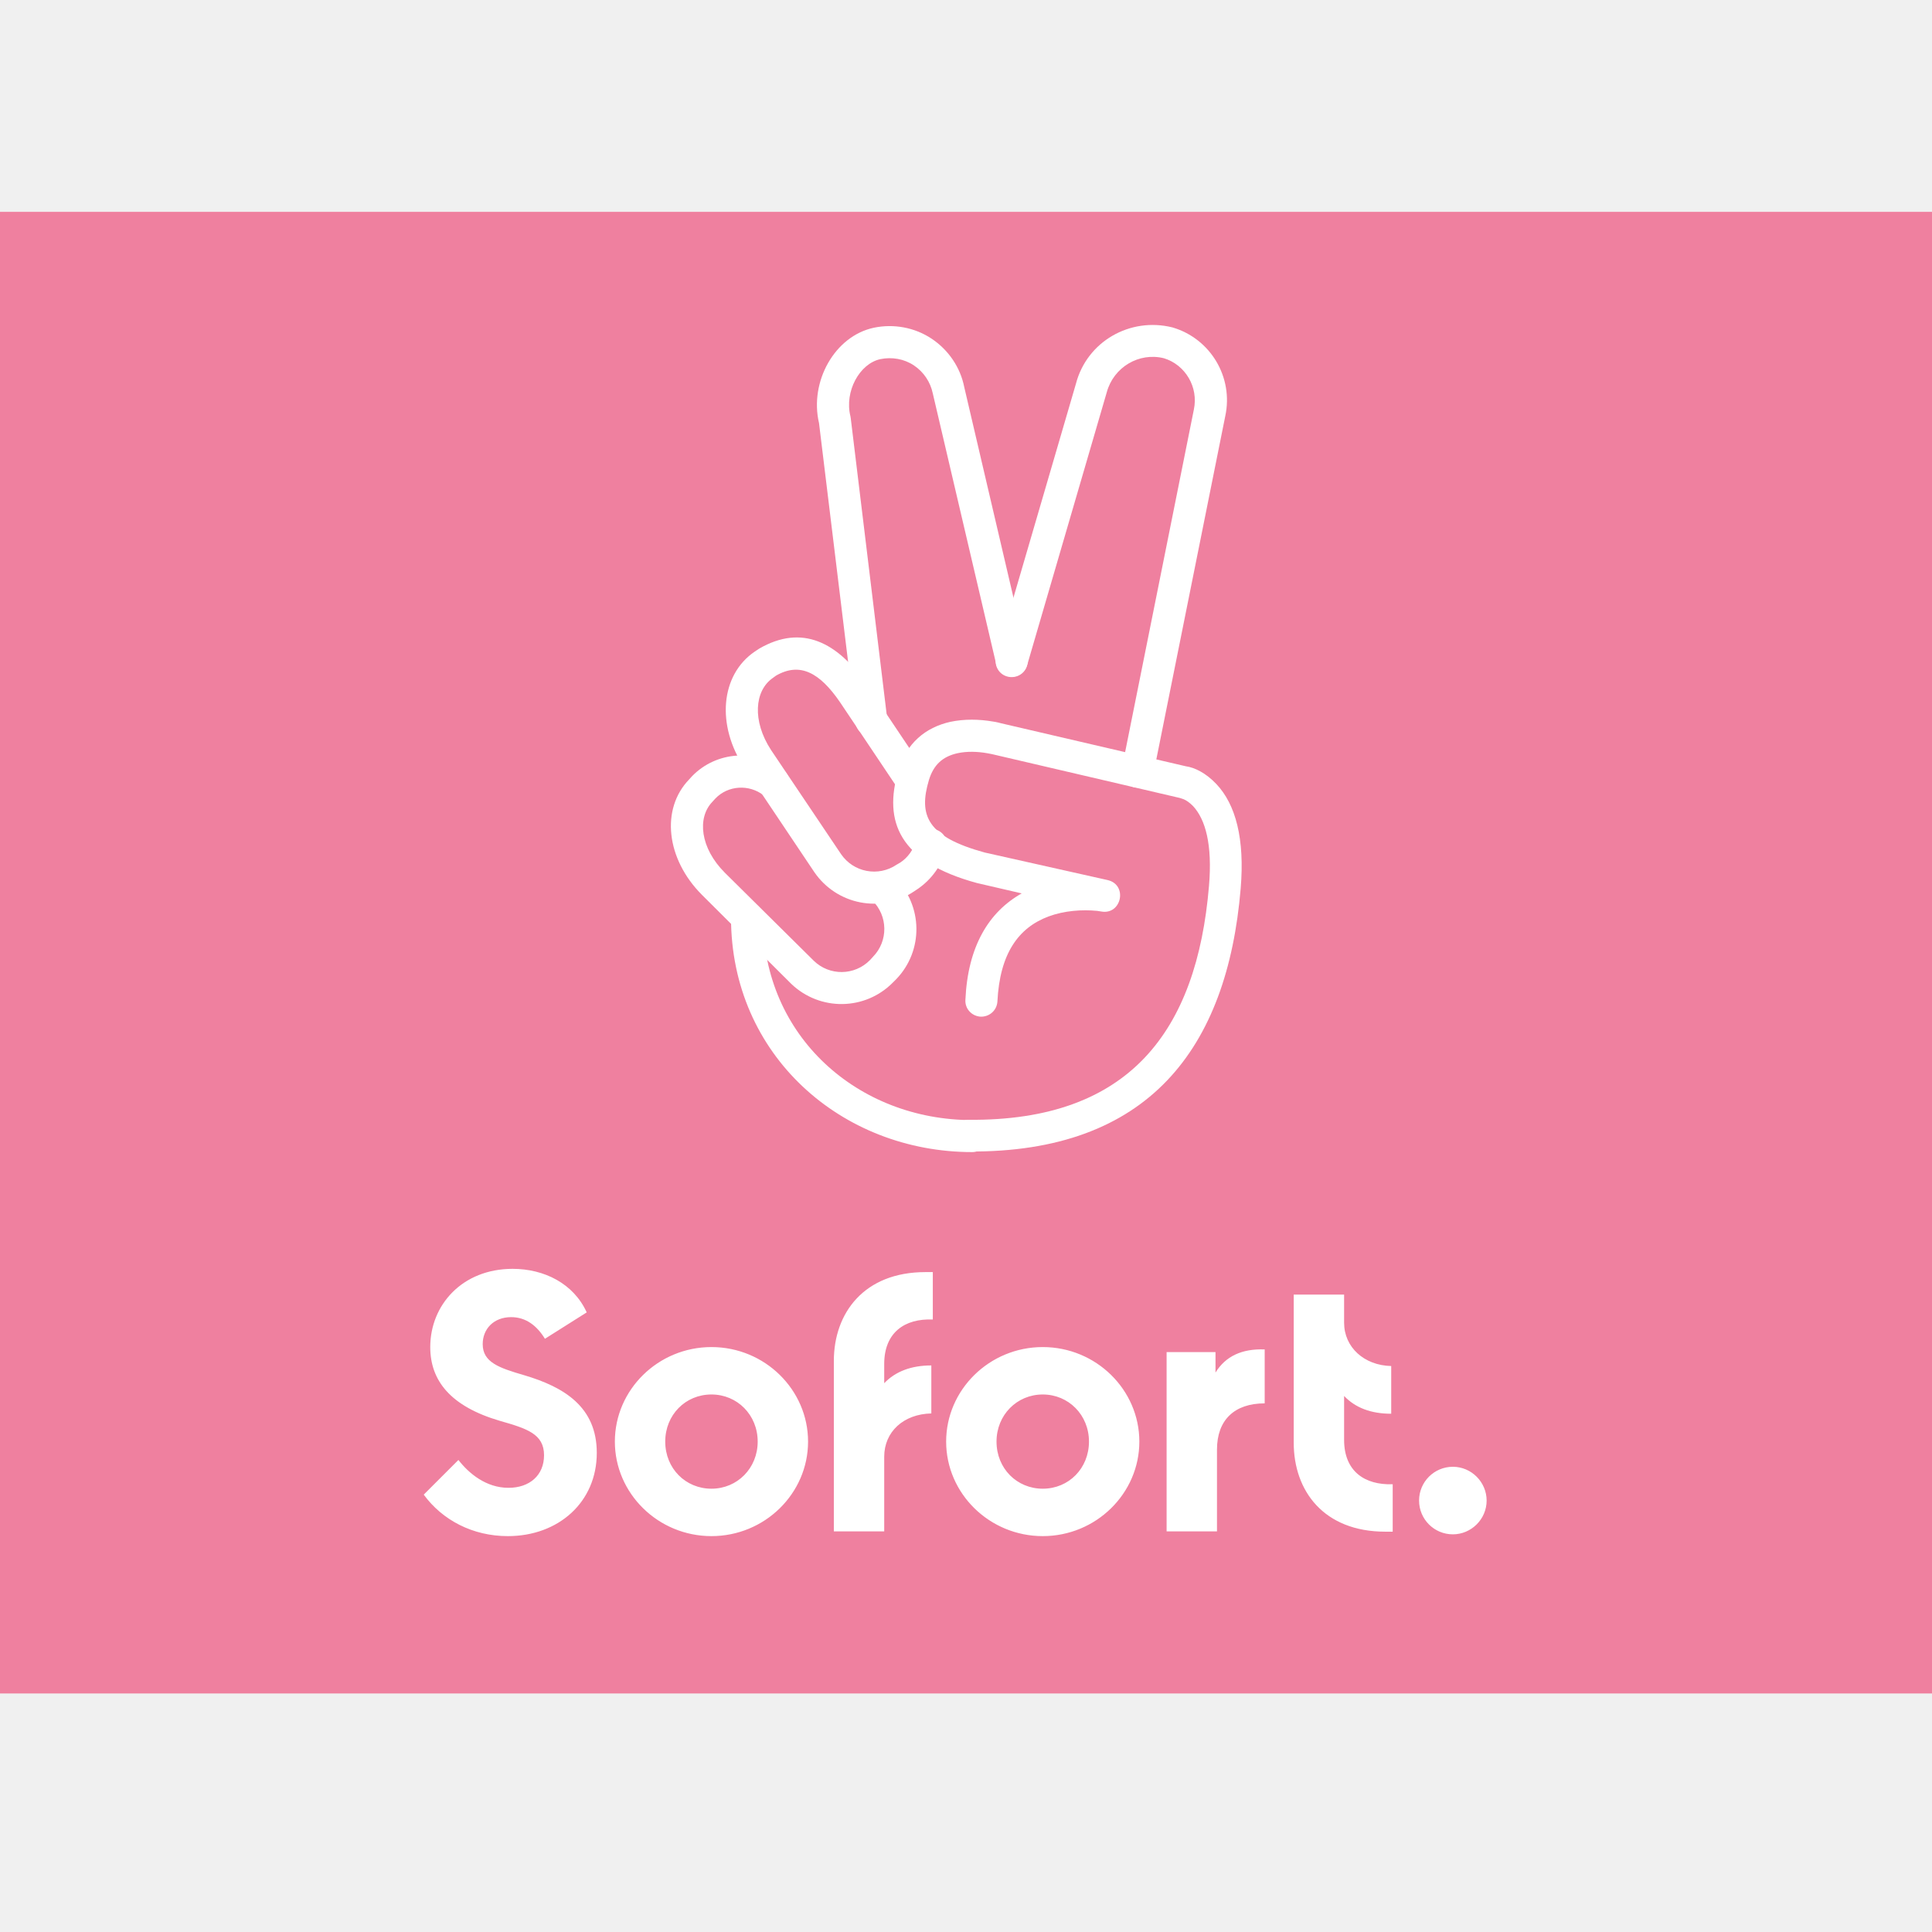
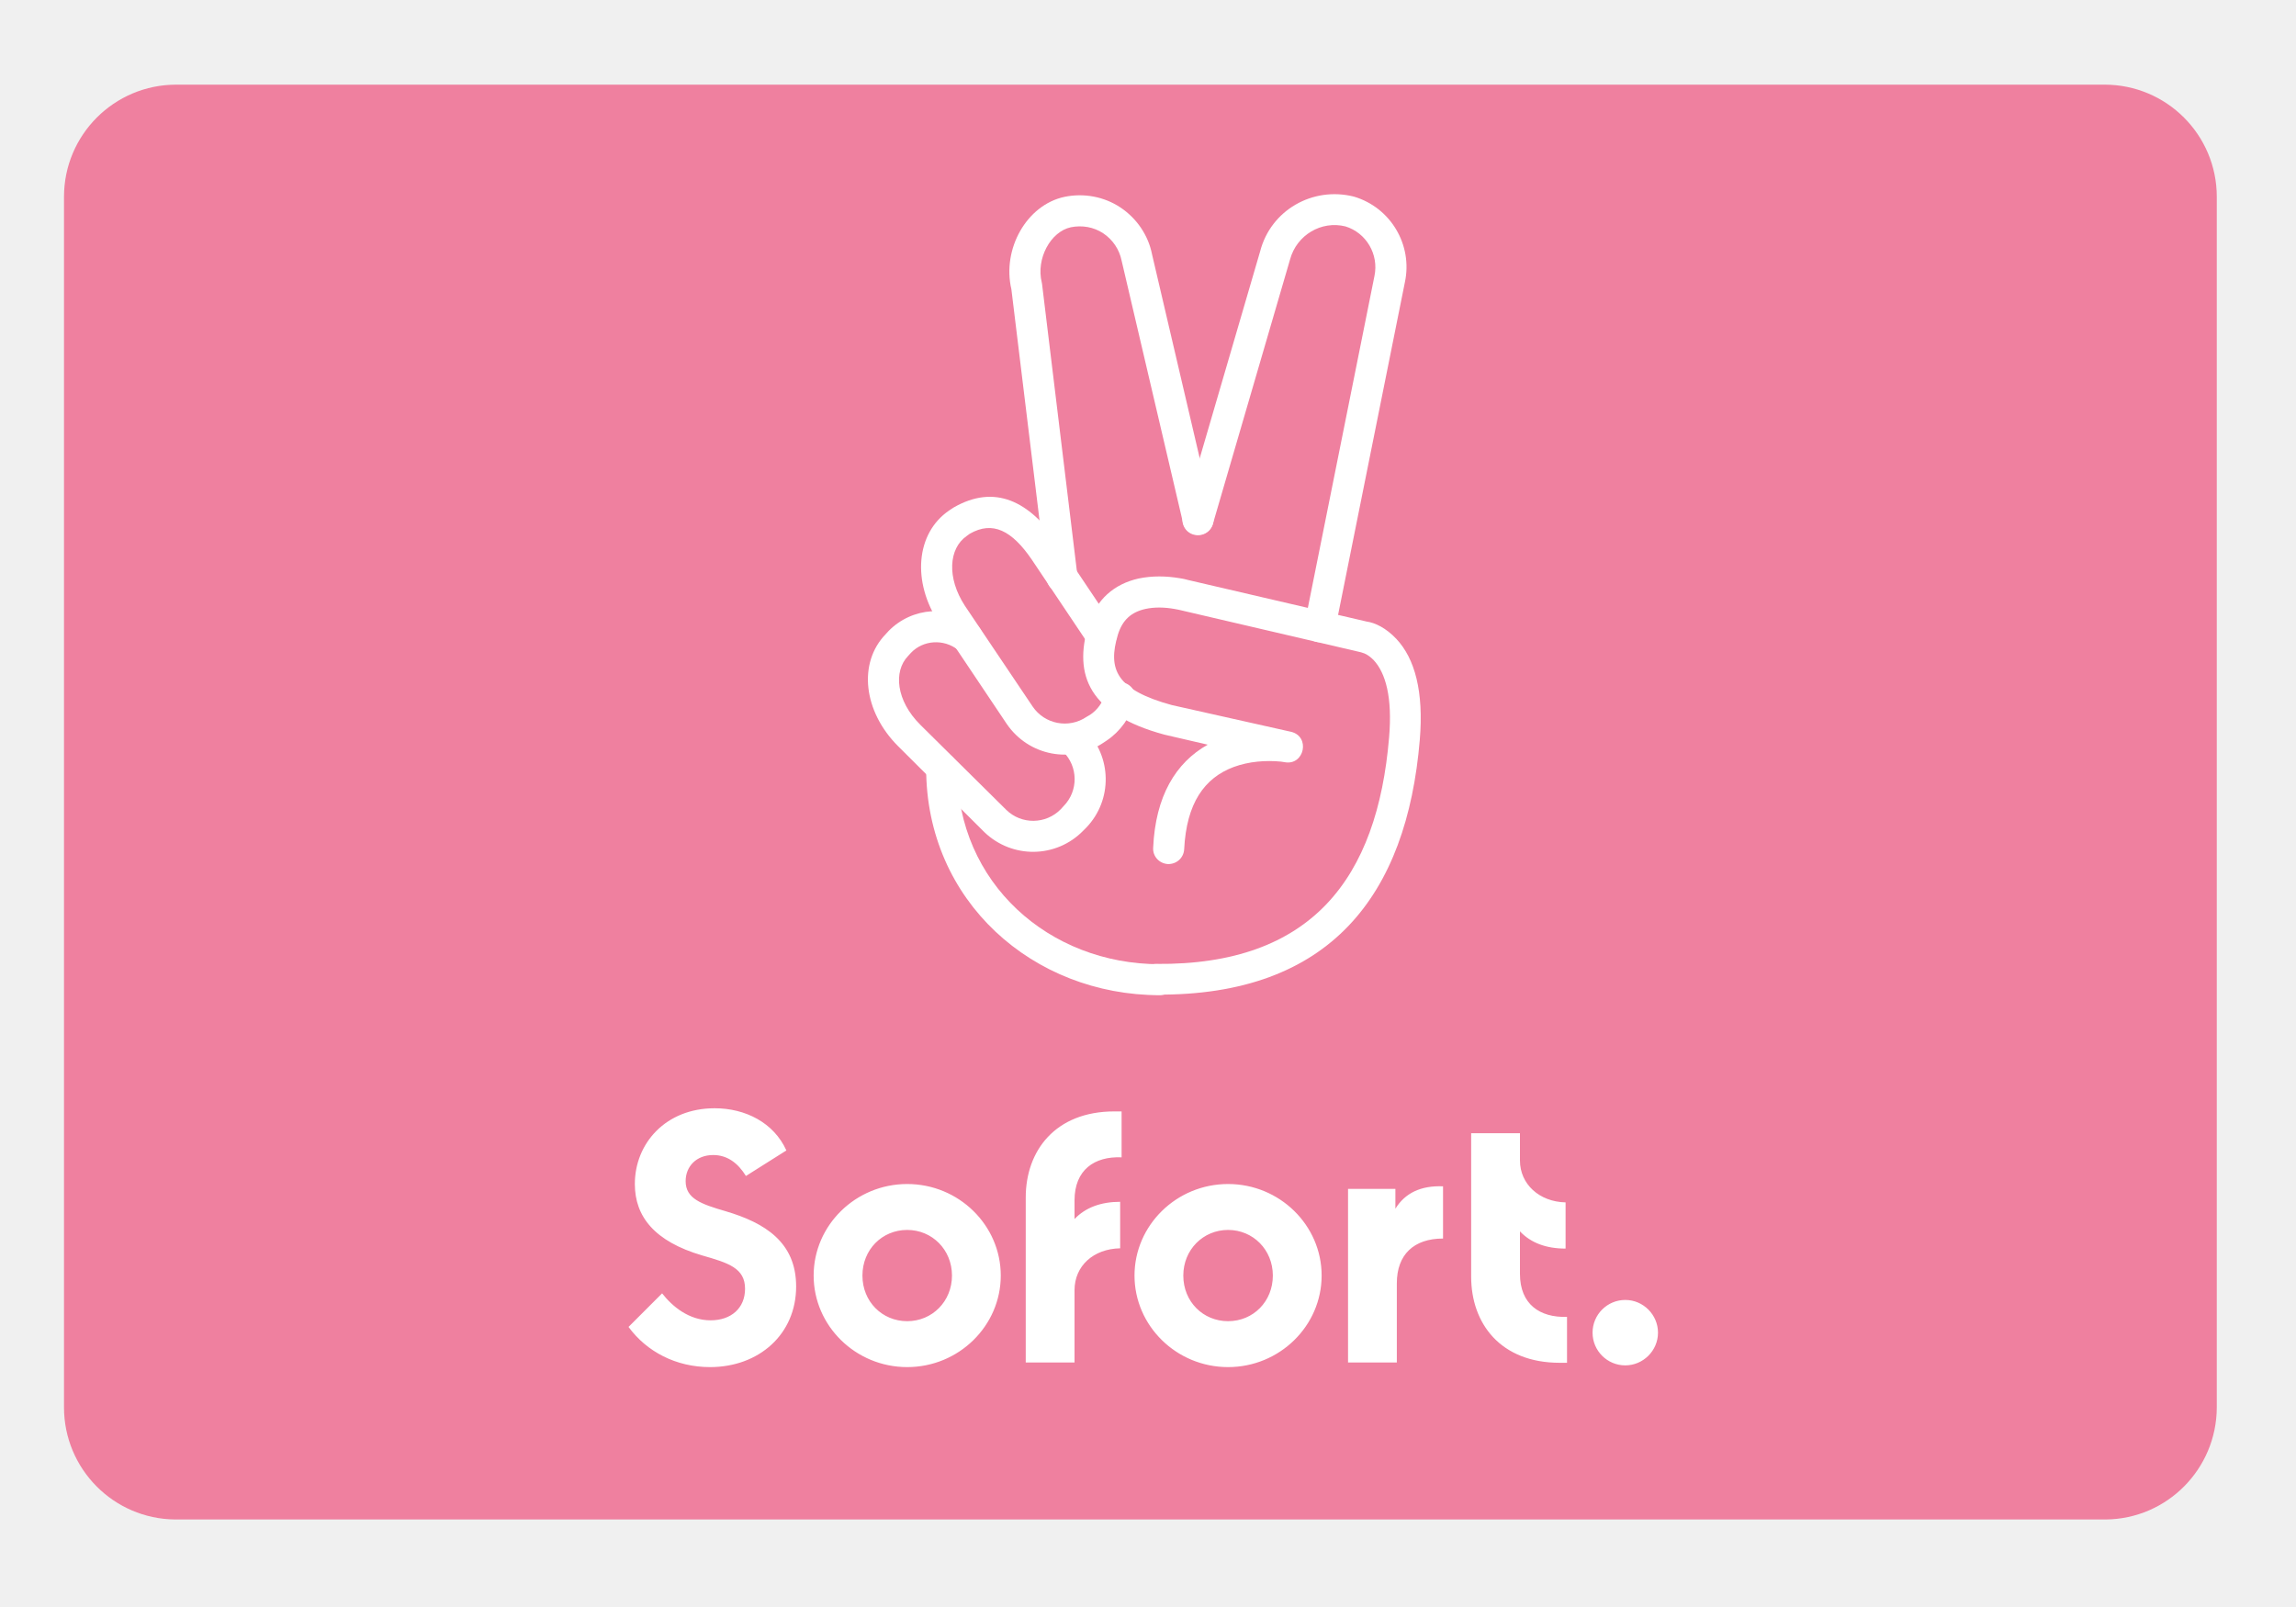
- <svg xmlns="http://www.w3.org/2000/svg" version="1.1" id="layer" x="0px" y="0px" viewBox="-153 -46 652 652" style="enable-background:new -153 -46 652 652;" xml:space="preserve">
+ <svg xmlns="http://www.w3.org/2000/svg" id="layer" width="800" height="560" version="1.1" viewBox="-153 -46 800 560" xml:space="preserve">
  <style type="text/css">
	.st0{fill:#EF809F;}
	.st1{fill:#FFFFFF;}
- </style>
-   <g>
-     <path class="st0" d="M504.7,525.5H-168c-21.4-0.2-38.7-17.6-38.7-39.1V64.6c0-21.6,17.5-39.1,39.1-39.1h671.9   c21.6,0,39.1,17.5,39.1,39.1v421.9C543.3,507.9,526.1,525.3,504.7,525.5" />
-     <path class="st1" d="M18.4,472.4c17,0,30-11.4,30-28.1c0-15.5-11-22.2-24.5-26.2c-8.6-2.5-14-4.4-14-10.5c0-5.1,3.7-9.1,9.6-9.1   c5,0,8.7,2.9,11.4,7.3l14.1-8.9c-4.4-9.7-14.3-14.7-25-14.7c-17,0-27.8,12.2-27.8,26.4c0,11.3,6.8,20,23.5,24.9   c9.1,2.6,14.9,4.4,14.9,11.6c0,6.8-4.9,11-12,11c-7.6,0-13.4-4.9-16.9-9.4L-10,458.4C-3.7,467,6.5,472.4,18.4,472.4 M87.1,472.4   c-18,0-32.6-14.4-32.6-31.9s14.6-31.9,32.6-31.9c18,0,32.6,14.4,32.6,31.9S105.1,472.4,87.1,472.4 M87.1,456.4   c8.7,0,15.6-6.9,15.6-15.9c0-9-6.9-15.9-15.6-15.9c-8.8,0-15.6,6.9-15.6,15.9C71.5,449.6,78.4,456.4,87.1,456.4 M161.8,399.3v-16   h-2.5c-20.7,0-30.9,13.8-30.9,30v57.5h17v-25.2c0-8.4,6.5-14.4,15.9-14.6v-16.2c-6.7,0-12.1,2-15.9,6v-6.5   C145.4,403.7,152.3,398.9,161.8,399.3 M198.9,472.4c-18,0-32.6-14.4-32.6-31.9s14.6-31.9,32.6-31.9c18,0,32.6,14.4,32.6,31.9   S216.9,472.4,198.9,472.4 M198.9,456.4c8.8,0,15.6-6.9,15.6-15.9c0-9-6.9-15.9-15.6-15.9c-8.7,0-15.6,6.9-15.6,15.9   C183.3,449.6,190.2,456.4,198.9,456.4 M257.2,417.2v-6.9h-16.5v60.5h17v-27.6c0-10,5.9-15.6,16.1-15.6v-18.2   C266.1,409.1,260.6,411.7,257.2,417.2 M300.6,439.9v-14.8c3.8,4,9.1,6,15.9,6V415c-9.2-0.2-15.9-6.4-15.9-14.6v-9.5h-17v50   c0,16.2,10.1,30,30.9,30h2.5v-16C307.5,455.2,300.6,450.5,300.6,439.9 M337.3,471.8c6.2,0,11.4-5.1,11.4-11.4   c0-6.2-5.1-11.4-11.4-11.4s-11.4,5.1-11.4,11.4C325.9,466.7,331,471.8,337.3,471.8" />
-     <path class="st1" d="M141.4,257.9c5.3,5.2,5.4,13.7,0.2,19l-1,1.1c-5.2,5.3-13.7,5.4-19,0.2l-30-29.7c-8.3-8.3-9.4-18.5-4.2-23.9   l1-1.1c4.3-4.5,11.4-4.9,16.3-1.1c2.3,1.8,5.7,1.4,7.6-0.9c1.8-2.3,1.4-5.7-0.9-7.6c-9.3-7.3-22.6-6.4-30.8,2l-1,1.1   c-9.7,10-7.8,26.9,4.3,39L114,286c9.7,9.3,25,9.1,34.4-0.5l1.1-1.1c9.2-9.6,9-24.8-0.5-34.2c-2.1-2.1-5.5-2.1-7.6,0.1   C139.2,252.4,139.2,255.8,141.4,257.9 M123.4,96.8l12.3,101c0.3,2.9,3,5.1,6,4.7c2.9-0.3,5.1-3,4.7-6L134.1,95.1l-0.1-0.6   c-2.1-8.4,3.1-17.8,10.1-19.3c3.9-0.8,8-0.1,11.3,2.1c3.3,2.2,5.6,5.6,6.4,9.5l21.4,91.4c0.7,2.9,3.6,4.7,6.5,4   c2.9-0.7,4.7-3.6,4-6.5l-21.3-91.1c-1.3-6.6-5.3-12.5-11-16.3c-5.7-3.8-12.8-5.1-19.5-3.7C128.7,67.4,120.1,82.8,123.4,96.8" />
-     <path class="st1" d="M236.2,215.4l24.3-121c2.8-13-4.9-26.1-17.8-29.9c-14.4-3.6-28.9,4.8-32.6,19l-26.9,92.1   c-0.8,2.9,0.8,5.9,3.7,6.7c2.9,0.8,5.9-0.8,6.7-3.7l26.9-92.2c2.3-8.5,10.9-13.6,19.3-11.5c7.2,2.2,11.7,9.7,10.1,17.3l-24.3,121.1   c-0.6,2.9,1.3,5.8,4.2,6.4C232.8,220.2,235.7,218.3,236.2,215.4 M175.1,332c-38.5,0-70.6-28.2-70.6-68.3c0-3-2.4-5.4-5.4-5.4   c-3,0-5.4,2.4-5.4,5.4c0,46.4,37.3,79.1,81.4,79.1c3,0,5.4-2.4,5.4-5.4C180.5,334.4,178.1,332,175.1,332 M156.1,237.7   c-0.8,3-2.7,5.7-5.3,7.4l-1.2,0.7c-6.2,4.2-14.6,2.6-18.8-3.6l-23.6-35.1c-6.4-9.8-5.6-20,0.6-24.3l1.1-0.8c8-4.6,14.7-1.1,21.6,9   l19.7,29.4c1.7,2.5,5,3.1,7.5,1.5c2.5-1.6,3.1-5,1.5-7.5L139.5,185c-9.8-14.2-21.8-20.5-36.3-12.1l-1.5,1   c-11.6,7.9-13,24.9-3.5,39.2l23.6,35.2c7.6,11.1,22.6,14,33.7,6.5l1.2-0.8c4.7-3.2,8.1-8,9.7-13.5c0.8-2.9-0.9-5.8-3.8-6.6   C159.8,233.1,156.9,234.8,156.1,237.7" />
-     <path class="st1" d="M191.8,255.5c-11.2,6.3-18.2,18-19,35.9c-0.2,3,2.1,5.5,5.1,5.7c3,0.1,5.5-2.1,5.7-5.1   c0.8-16.2,7.1-24.9,17.2-28.7c5.4-2,11.3-2.4,16.5-1.9l1.3,0.2c6.9,1.3,9.1-9,2.2-10.6l-41.5-9.3c-19.4-5.3-22.4-12.5-18.8-24.5   c1.6-5.2,4.7-7.9,9.6-9c3.2-0.7,6.7-0.6,10.1,0c1,0.2,1.7,0.3,2,0.4l63,14.7l1.2,0.4c1,0.4,2.1,1.2,3.2,2.3c4.2,4.5,6.6,13,5.4,27   c-4.1,49-26.9,79.4-81.1,78.9c-3,0-5.4,2.4-5.4,5.3c0,3,2.4,5.4,5.3,5.4c60.8,0.5,87.4-34.8,91.9-88.8c1.4-16.8-1.7-28.3-8.2-35.2   c-3.6-3.8-7.4-5.6-10.3-6l-62.3-14.5c-0.4-0.1-1.4-0.4-2.8-0.6c-4.7-0.8-9.6-0.9-14.4,0.1c-8.4,1.9-14.8,7.2-17.5,16.4   c-5.2,17.3,0.3,30.9,26.5,38L191.8,255.5z" />
+ 	</style>
+   <g transform="translate(76,-42)">
+     <path class="st0" d="m504.7 525.5h-672.7c-21.4-0.2-38.7-17.6-38.7-39.1v-421.8c0-21.6 17.5-39.1 39.1-39.1h671.9c21.6 0 39.1 17.5 39.1 39.1v421.9c-0.1 21.4-17.3 38.8-38.7 39" />
+     <path class="st1" d="m18.4 472.4c17 0 30-11.4 30-28.1 0-15.5-11-22.2-24.5-26.2-8.6-2.5-14-4.4-14-10.5 0-5.1 3.7-9.1 9.6-9.1 5 0 8.7 2.9 11.4 7.3l14.1-8.9c-4.4-9.7-14.3-14.7-25-14.7-17 0-27.8 12.2-27.8 26.4 0 11.3 6.8 20 23.5 24.9 9.1 2.6 14.9 4.4 14.9 11.6 0 6.8-4.9 11-12 11-7.6 0-13.4-4.9-16.9-9.4l-11.7 11.7c6.3 8.6 16.5 14 28.4 14m68.7 0c-18 0-32.6-14.4-32.6-31.9s14.6-31.9 32.6-31.9 32.6 14.4 32.6 31.9-14.6 31.9-32.6 31.9m0-16c8.7 0 15.6-6.9 15.6-15.9s-6.9-15.9-15.6-15.9c-8.8 0-15.6 6.9-15.6 15.9 0 9.1 6.9 15.9 15.6 15.9m74.7-57.1v-16h-2.5c-20.7 0-30.9 13.8-30.9 30v57.5h17v-25.2c0-8.4 6.5-14.4 15.9-14.6v-16.2c-6.7 0-12.1 2-15.9 6v-6.5c0-10.6 6.9-15.4 16.4-15m37.1 73.1c-18 0-32.6-14.4-32.6-31.9s14.6-31.9 32.6-31.9 32.6 14.4 32.6 31.9-14.6 31.9-32.6 31.9m0-16c8.8 0 15.6-6.9 15.6-15.9s-6.9-15.9-15.6-15.9-15.6 6.9-15.6 15.9c0 9.1 6.9 15.9 15.6 15.9m58.3-39.2v-6.9h-16.5v60.5h17v-27.6c0-10 5.9-15.6 16.1-15.6v-18.2c-7.7-0.3-13.2 2.3-16.6 7.8m43.4 22.7v-14.8c3.8 4 9.1 6 15.9 6v-16.1c-9.2-0.2-15.9-6.4-15.9-14.6v-9.5h-17v50c0 16.2 10.1 30 30.9 30h2.5v-16c-9.5 0.3-16.4-4.4-16.4-15m36.7 31.9c6.2 0 11.4-5.1 11.4-11.4 0-6.2-5.1-11.4-11.4-11.4s-11.4 5.1-11.4 11.4 5.1 11.4 11.4 11.4" />
+     <path class="st1" d="m141.4 257.9c5.3 5.2 5.4 13.7 0.2 19l-1 1.1c-5.2 5.3-13.7 5.4-19 0.2l-30-29.7c-8.3-8.3-9.4-18.5-4.2-23.9l1-1.1c4.3-4.5 11.4-4.9 16.3-1.1 2.3 1.8 5.7 1.4 7.6-0.9 1.8-2.3 1.4-5.7-0.9-7.6-9.3-7.3-22.6-6.4-30.8 2l-1 1.1c-9.7 10-7.8 26.9 4.3 39l30.1 30c9.7 9.3 25 9.1 34.4-0.5l1.1-1.1c9.2-9.6 9-24.8-0.5-34.2-2.1-2.1-5.5-2.1-7.6 0.1-2.2 2.1-2.2 5.5 0 7.6m-18-161.1 12.3 101c0.3 2.9 3 5.1 6 4.7 2.9-0.3 5.1-3 4.7-6l-12.3-101.4-0.1-0.6c-2.1-8.4 3.1-17.8 10.1-19.3 3.9-0.8 8-0.1 11.3 2.1s5.6 5.6 6.4 9.5l21.4 91.4c0.7 2.9 3.6 4.7 6.5 4s4.7-3.6 4-6.5l-21.3-91.1c-1.3-6.6-5.3-12.5-11-16.3s-12.8-5.1-19.5-3.7c-13.2 2.8-21.8 18.2-18.5 32.2" />
+     <path class="st1" d="m236.2 215.4 24.3-121c2.8-13-4.9-26.1-17.8-29.9-14.4-3.6-28.9 4.8-32.6 19l-26.9 92.1c-0.8 2.9 0.8 5.9 3.7 6.7s5.9-0.8 6.7-3.7l26.9-92.2c2.3-8.5 10.9-13.6 19.3-11.5 7.2 2.2 11.7 9.7 10.1 17.3l-24.3 121.1c-0.6 2.9 1.3 5.8 4.2 6.4 3 0.5 5.9-1.4 6.4-4.3m-61.1 116.6c-38.5 0-70.6-28.2-70.6-68.3 0-3-2.4-5.4-5.4-5.4s-5.4 2.4-5.4 5.4c0 46.4 37.3 79.1 81.4 79.1 3 0 5.4-2.4 5.4-5.4s-2.4-5.4-5.4-5.4m-19-94.3c-0.8 3-2.7 5.7-5.3 7.4l-1.2 0.7c-6.2 4.2-14.6 2.6-18.8-3.6l-23.6-35.1c-6.4-9.8-5.6-20 0.6-24.3l1.1-0.8c8-4.6 14.7-1.1 21.6 9l19.7 29.4c1.7 2.5 5 3.1 7.5 1.5s3.1-5 1.5-7.5l-19.7-29.4c-9.8-14.2-21.8-20.5-36.3-12.1l-1.5 1c-11.6 7.9-13 24.9-3.5 39.2l23.6 35.2c7.6 11.1 22.6 14 33.7 6.5l1.2-0.8c4.7-3.2 8.1-8 9.7-13.5 0.8-2.9-0.9-5.8-3.8-6.6-2.8-0.8-5.7 0.9-6.5 3.8" />
+     <path class="st1" d="m191.8 255.5c-11.2 6.3-18.2 18-19 35.9-0.2 3 2.1 5.5 5.1 5.7 3 0.1 5.5-2.1 5.7-5.1 0.8-16.2 7.1-24.9 17.2-28.7 5.4-2 11.3-2.4 16.5-1.9l1.3 0.2c6.9 1.3 9.1-9 2.2-10.6l-41.5-9.3c-19.4-5.3-22.4-12.5-18.8-24.5 1.6-5.2 4.7-7.9 9.6-9 3.2-0.7 6.7-0.6 10.1 0 1 0.2 1.7 0.3 2 0.4l63 14.7 1.2 0.4c1 0.4 2.1 1.2 3.2 2.3 4.2 4.5 6.6 13 5.4 27-4.1 49-26.9 79.4-81.1 78.9-3 0-5.4 2.4-5.4 5.3 0 3 2.4 5.4 5.3 5.4 60.8 0.5 87.4-34.8 91.9-88.8 1.4-16.8-1.7-28.3-8.2-35.2-3.6-3.8-7.4-5.6-10.3-6l-62.3-14.5c-0.4-0.1-1.4-0.4-2.8-0.6-4.7-0.8-9.6-0.9-14.4 0.1-8.4 1.9-14.8 7.2-17.5 16.4-5.2 17.3 0.3 30.9 26.5 38z" />
  </g>
</svg>
